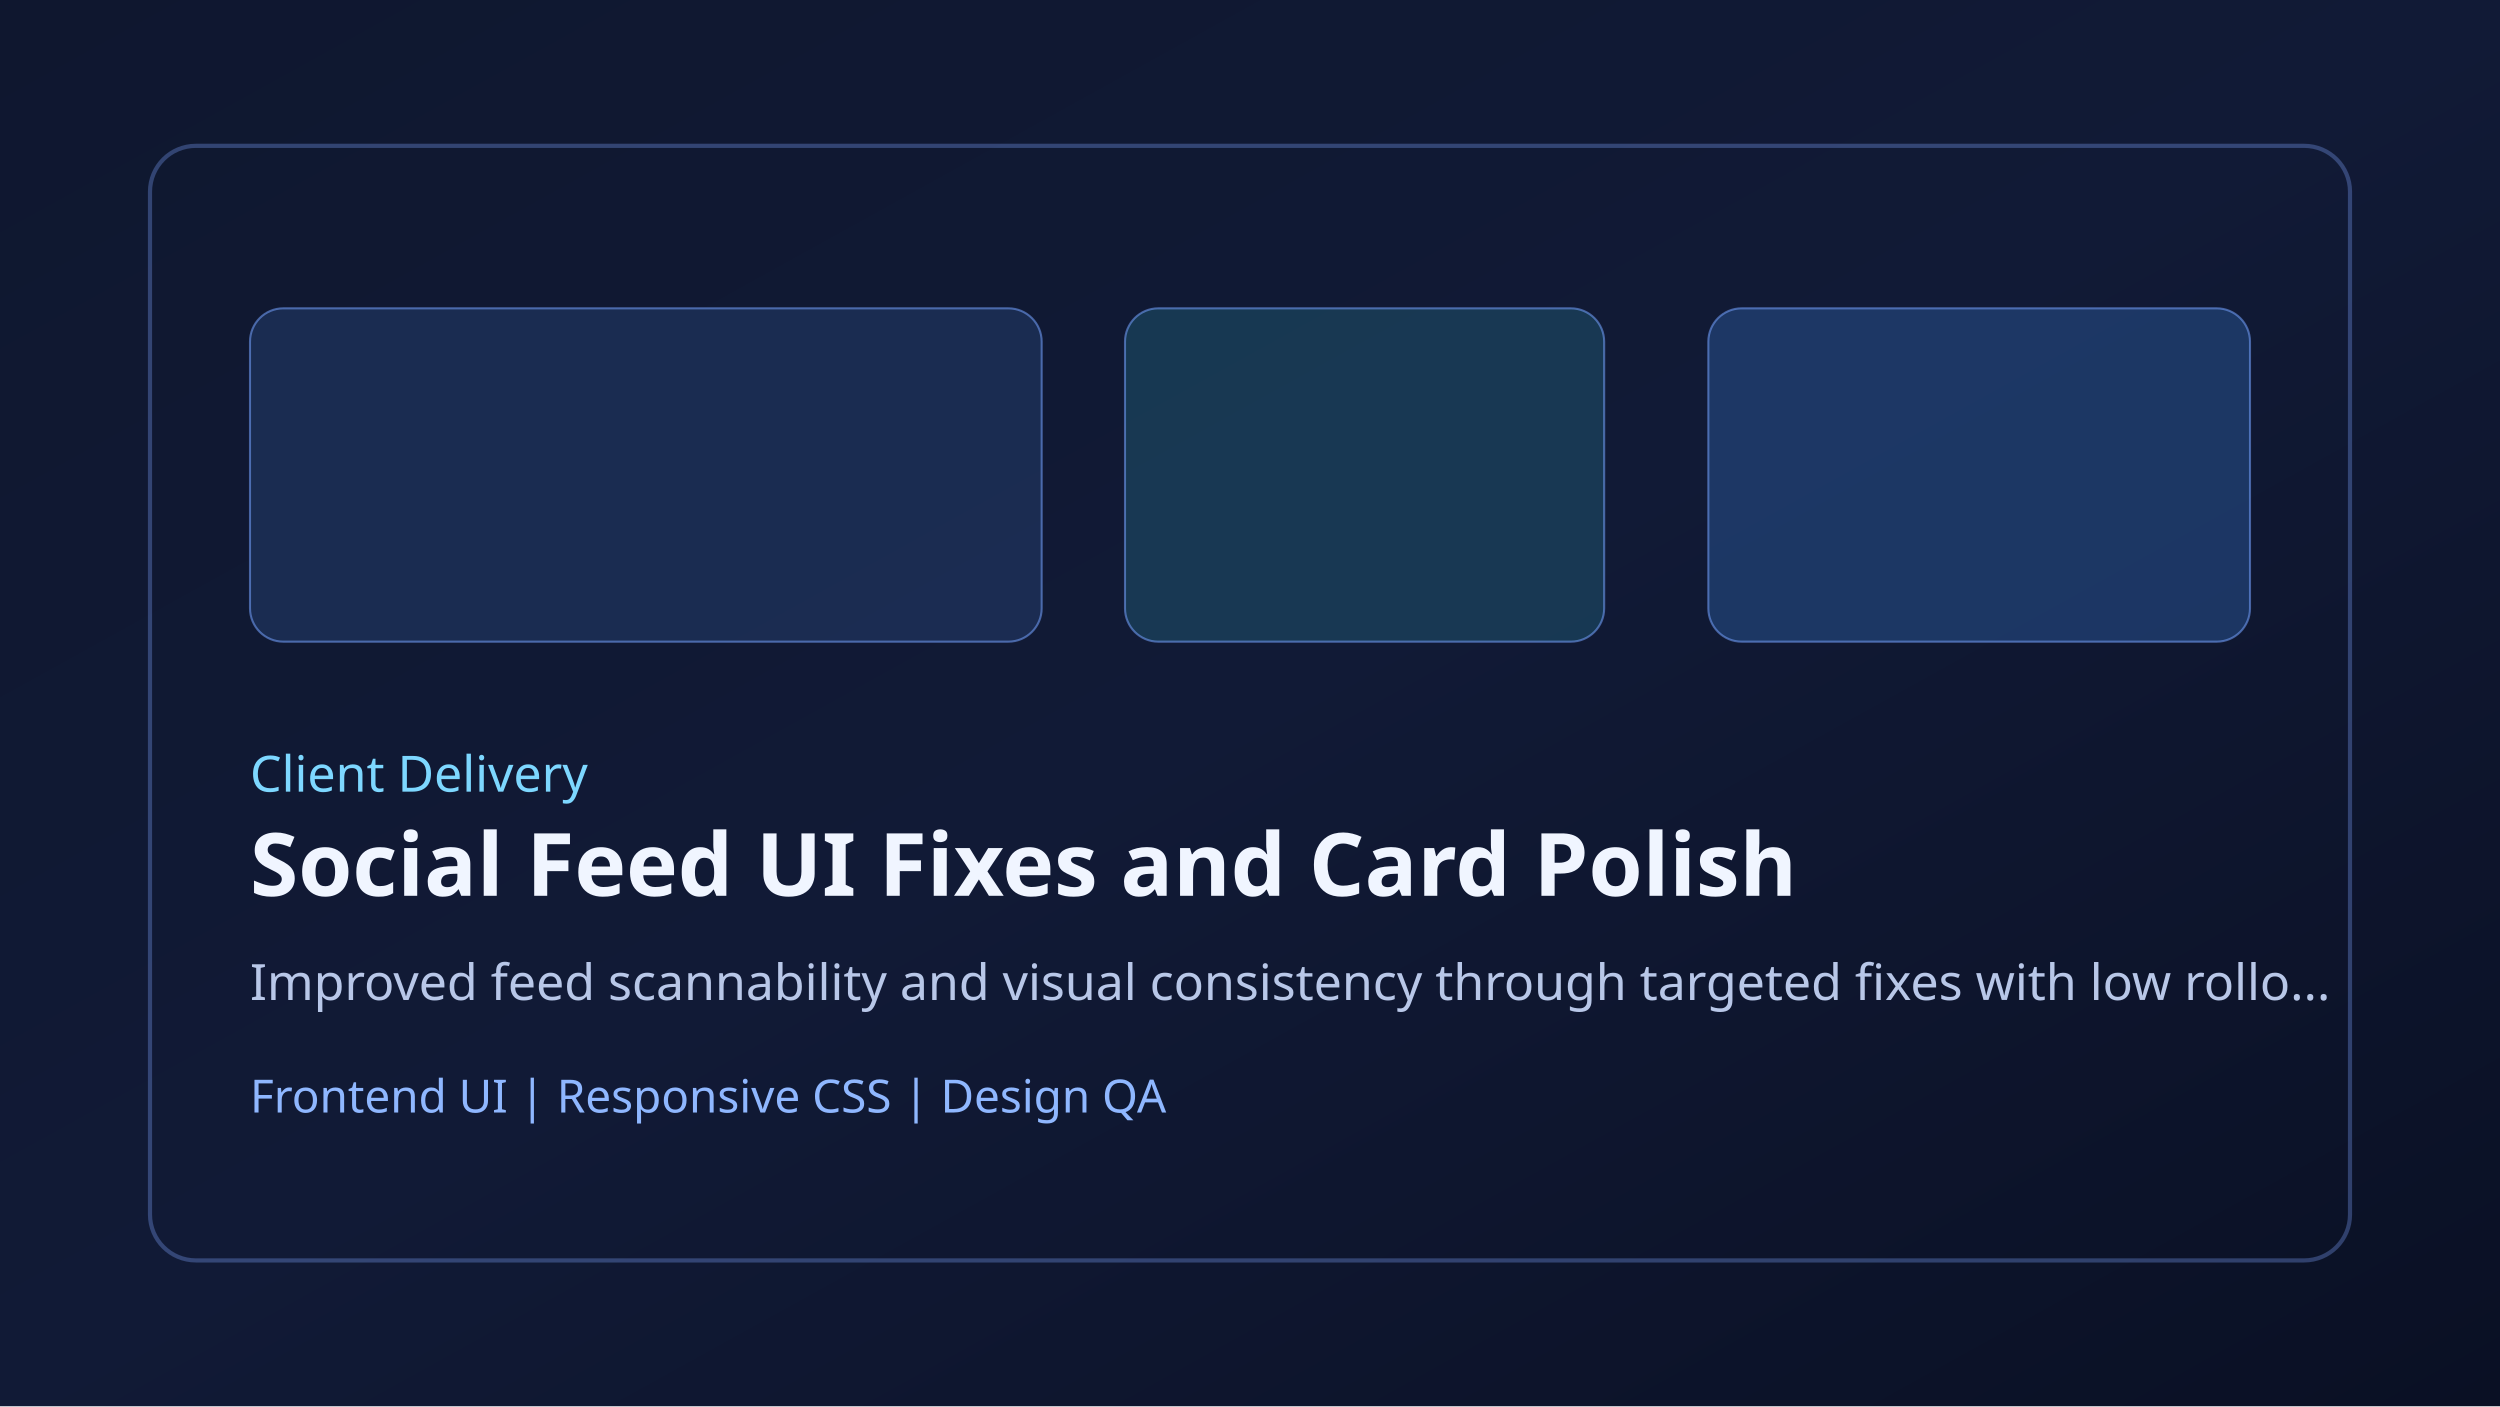
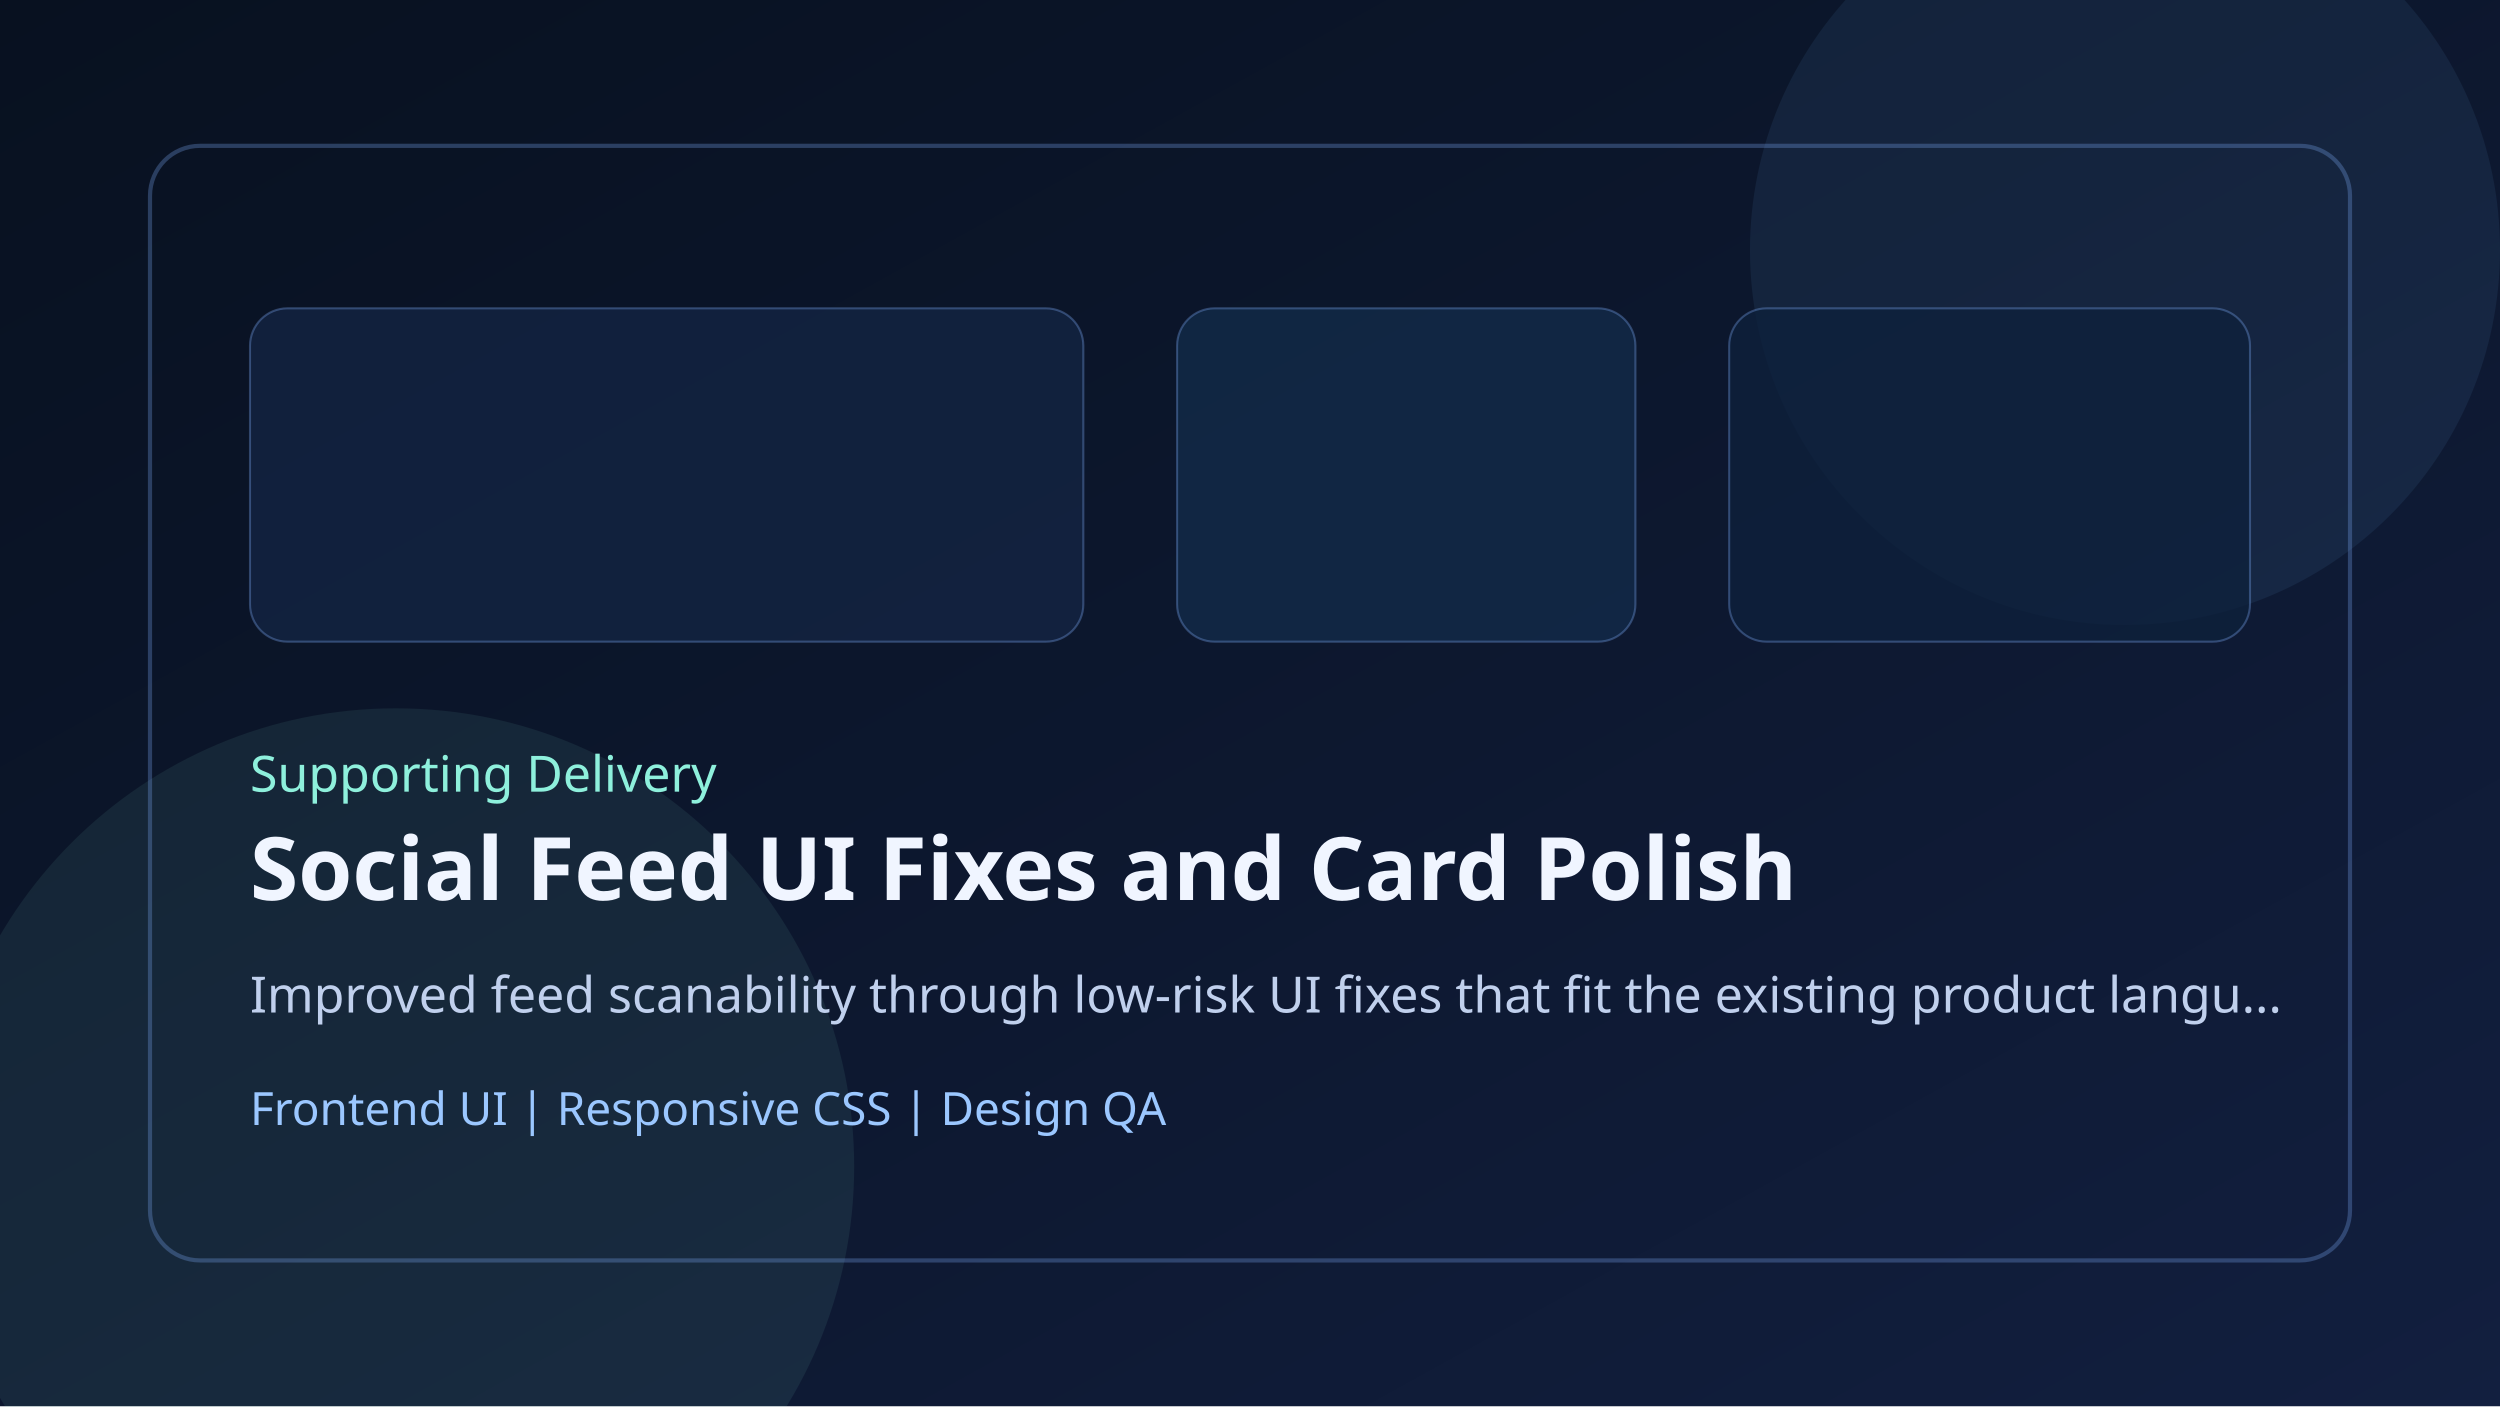
<svg xmlns="http://www.w3.org/2000/svg" width="1200" height="675" viewBox="0 0 1200 675" role="img" aria-labelledby="title desc">
  <defs>
    <linearGradient id="bg" x1="0" y1="0" x2="1" y2="1">
-       <stop offset="0%" stop-color="#0f172f" />
-       <stop offset="50%" stop-color="#111a36" />
-       <stop offset="100%" stop-color="#0a1024" />
+       <stop offset="0%" stop-color="#081120" />
+       <stop offset="55%" stop-color="#0d1830" />
+       <stop offset="100%" stop-color="#121f3f" />
    </linearGradient>
    <linearGradient id="accent" x1="0" y1="0" x2="1" y2="0">
-       <stop offset="0%" stop-color="#44d2ff" />
-       <stop offset="100%" stop-color="#7d7bff" />
+       <stop offset="0%" stop-color="#79c4ff" />
+       <stop offset="100%" stop-color="#8ef0dc" />
    </linearGradient>
  </defs>
  <rect width="1200" height="675" fill="url(#bg)" />
-   <rect x="72" y="70" width="1056" height="535" rx="22" fill="none" stroke="rgba(127,163,255,0.32)" stroke-width="2" />
-   <rect x="120" y="148" width="380" height="160" rx="16" fill="rgba(31,52,94,0.72)" stroke="rgba(116,162,255,0.55)" />
-   <rect x="540" y="148" width="230" height="160" rx="16" fill="rgba(27,69,95,0.72)" stroke="rgba(116,162,255,0.55)" />
-   <rect x="820" y="148" width="260" height="160" rx="16" fill="rgba(34,67,120,0.72)" stroke="rgba(116,162,255,0.55)" />
-   <path d="M500 228h40" stroke="url(#accent)" stroke-width="5" stroke-linecap="round" />
-   <path d="M770 228h50" stroke="url(#accent)" stroke-width="5" stroke-linecap="round" />
-   <text x="120" y="380" fill="#7dd7ff" font-size="24" font-family="'Segoe UI', Tahoma, sans-serif">Client Delivery</text>
-   <text x="120" y="430" fill="#f0f5ff" font-size="42" font-family="'Segoe UI', Tahoma, sans-serif" font-weight="700">Social Feed UI Fixes and Card Polish</text>
-   <text x="120" y="480" fill="#b8c7e8" font-size="24" font-family="'Segoe UI', Tahoma, sans-serif">Improved feed scannability and visual consistency through targeted fixes with low rollo...</text>
-   <text x="120" y="534" fill="#8fb7ff" font-size="22" font-family="'Segoe UI', Tahoma, sans-serif">Frontend UI | Responsive CSS | Design QA</text>
+   <circle cx="1020" cy="120" r="180" fill="rgba(120,196,255,0.08)" />
+   <circle cx="190" cy="560" r="220" fill="rgba(142,240,220,0.08)" />
+   <rect x="72" y="70" width="1056" height="535" rx="24" fill="none" stroke="rgba(130,175,255,0.28)" stroke-width="2" />
+   <rect x="120" y="148" width="400" height="160" rx="18" fill="rgba(20,36,67,0.78)" stroke="rgba(130,175,255,0.32)" />
+   <rect x="565" y="148" width="220" height="160" rx="18" fill="rgba(18,43,74,0.78)" stroke="rgba(130,175,255,0.32)" />
+   <rect x="830" y="148" width="250" height="160" rx="18" fill="rgba(14,33,60,0.78)" stroke="rgba(130,175,255,0.32)" />
+   <path d="M520 228h45" stroke="url(#accent)" stroke-width="5" stroke-linecap="round" />
+   <path d="M785 228h45" stroke="url(#accent)" stroke-width="5" stroke-linecap="round" />
+   <text x="120" y="380" fill="#8ef0dc" font-size="24" font-family="'Segoe UI', Tahoma, sans-serif">Supporting Delivery</text>
+   <text x="120" y="432" fill="#f0f5ff" font-size="42" font-family="'Segoe UI', Tahoma, sans-serif" font-weight="700">Social Feed UI Fixes and Card Polish</text>
+   <text x="120" y="486" fill="#c0d0ed" font-size="24" font-family="'Segoe UI', Tahoma, sans-serif">Improved feed scanability through low-risk UI fixes that fit the existing product langu...</text>
+   <text x="120" y="540" fill="#9bc7ff" font-size="22" font-family="'Segoe UI', Tahoma, sans-serif">Frontend UI | Responsive CSS | Design QA</text>
</svg>
